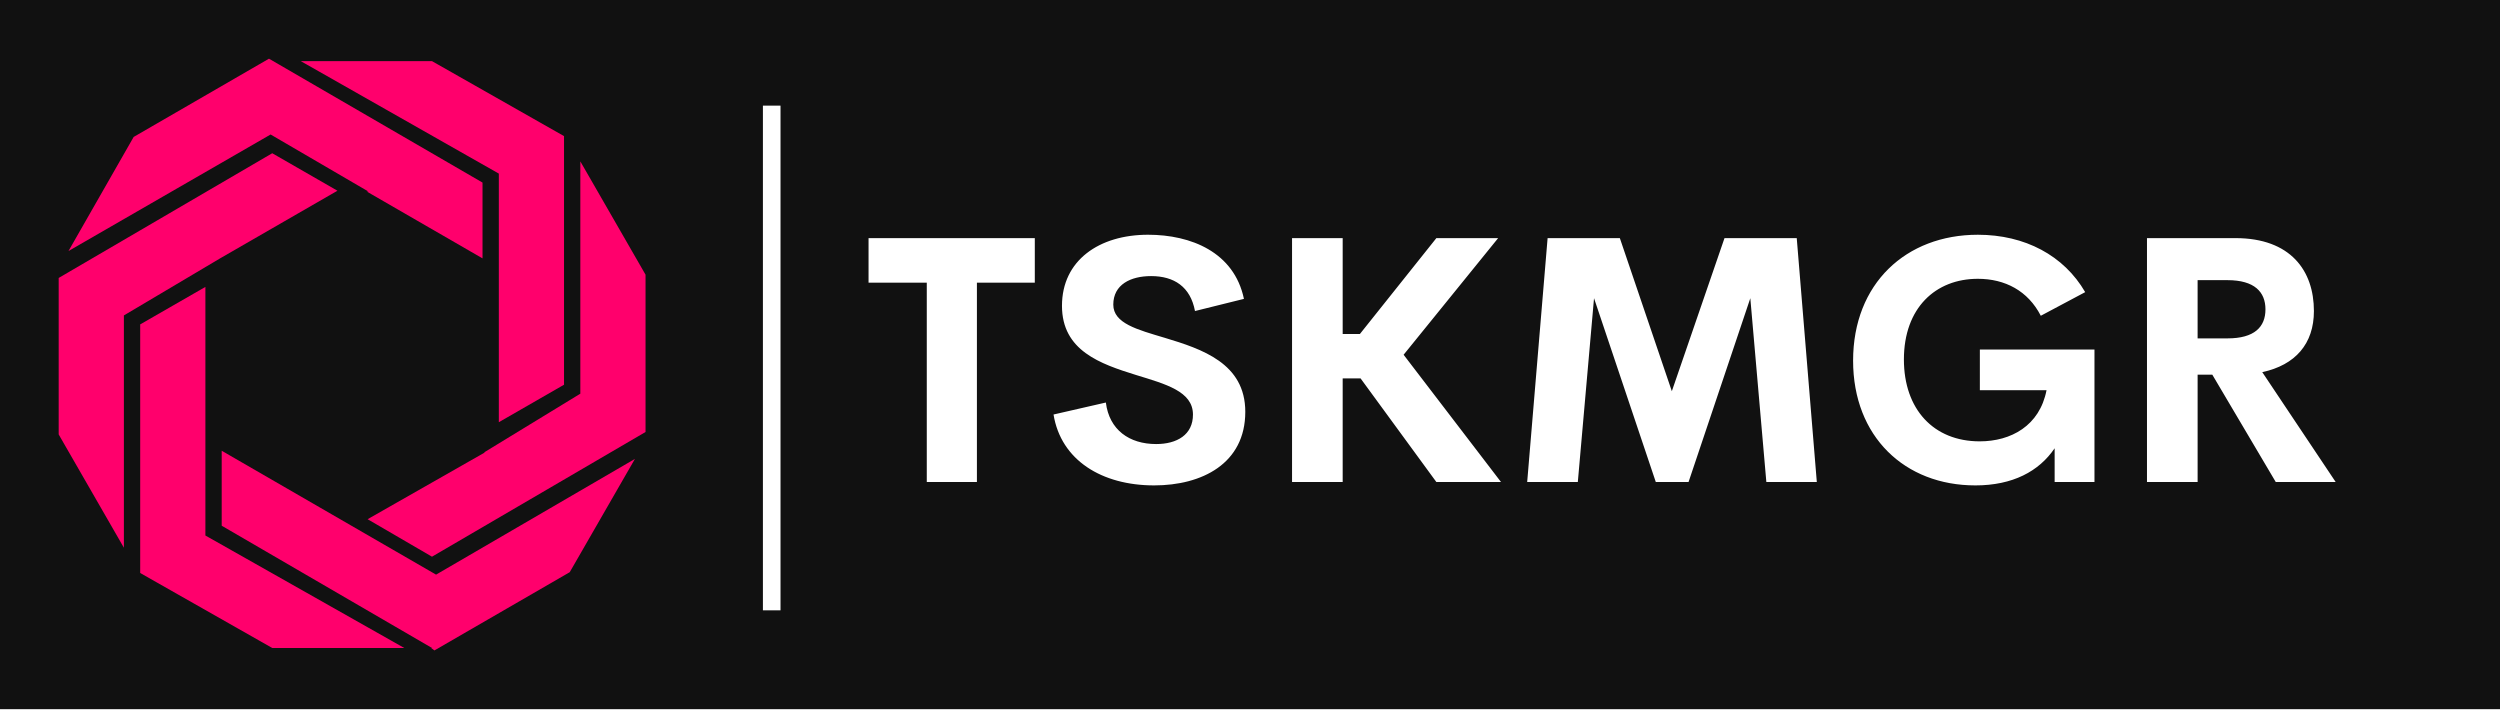
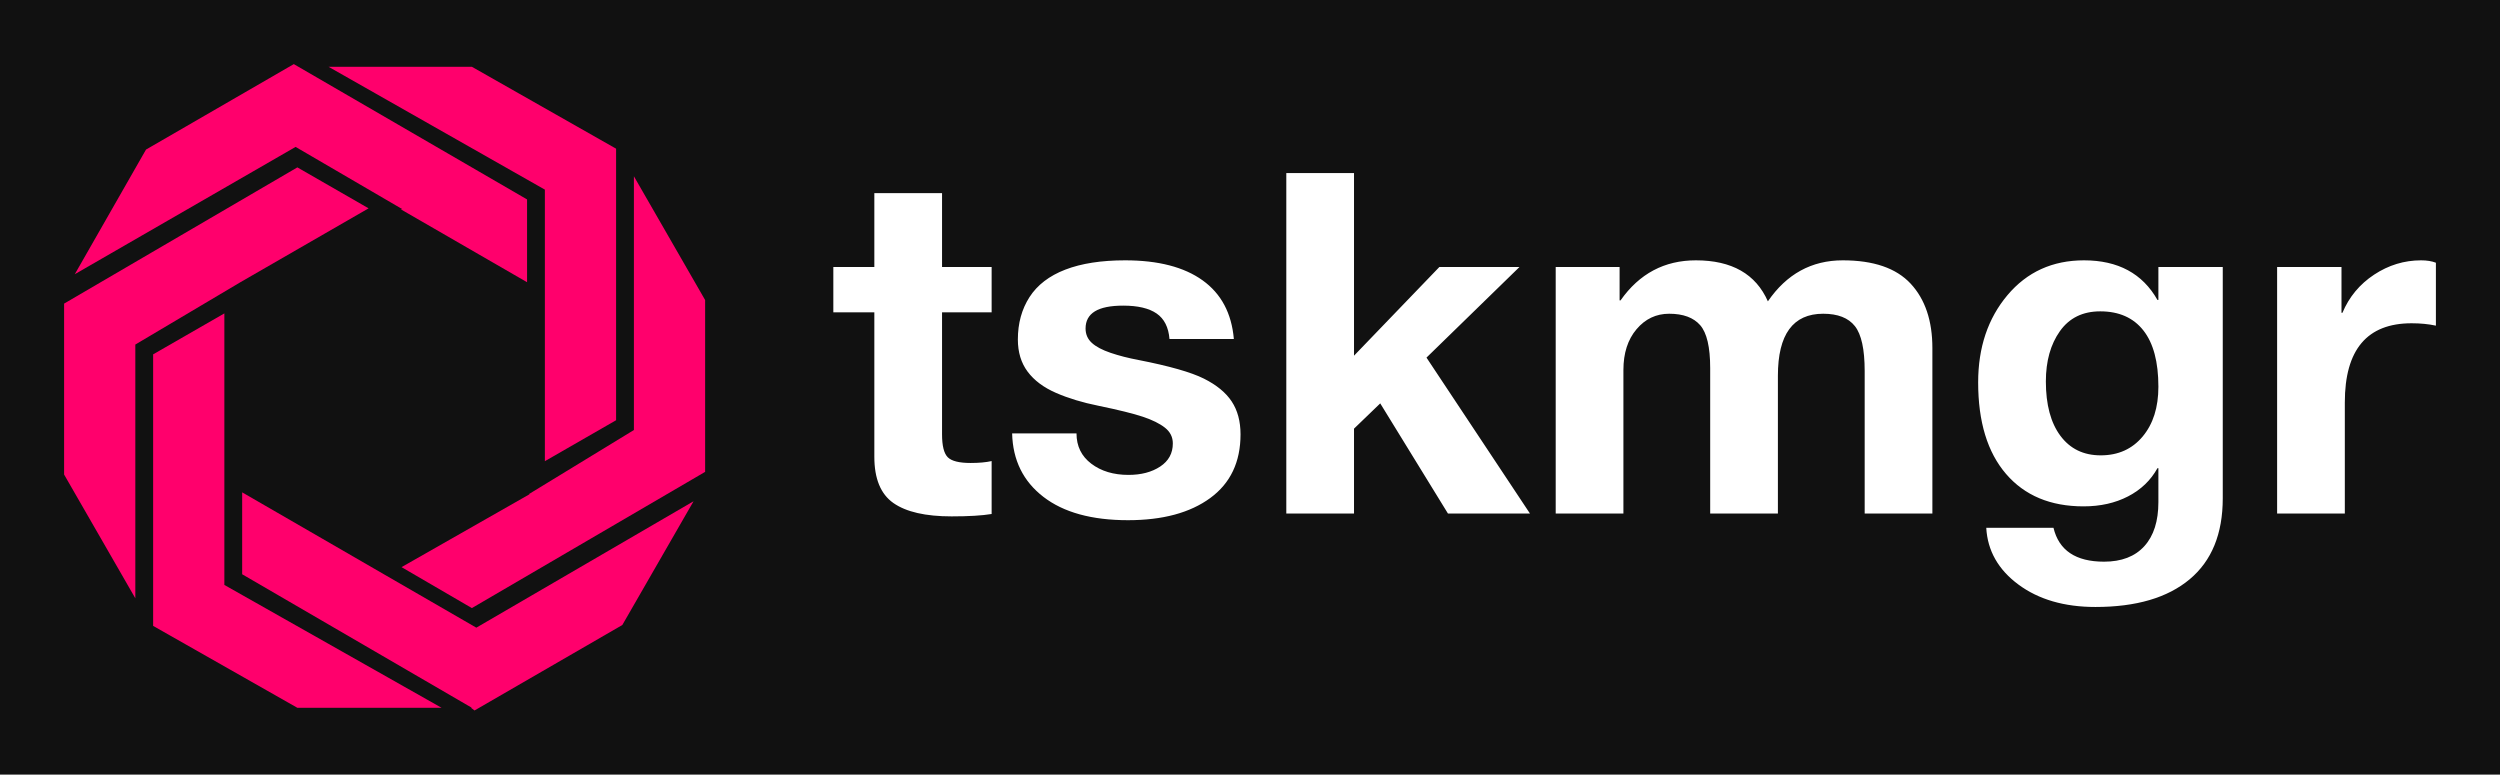
- <svg xmlns="http://www.w3.org/2000/svg" version="1.1" width="3147.783" height="892.857" viewBox="0 0 3147.783 892.857">
-   <rect fill="#111111" width="3147.783" height="892.857" />
-   <g transform="scale(7.389163) translate(10, 10)">
-     <defs id="SvgjsDefs1167" />
-     <g id="SvgjsG1168" featureKey="symbolFeature-0" transform="matrix(1.388889,0,0,1.388889,-12.5,-12.08333)" fill="#ff006c">
+ <svg xmlns="http://www.w3.org/2000/svg" version="1.1" width="3162.162" height="979.73" viewBox="0 0 3162.162 979.73">
+   <rect fill="#111111" width="3162.162" height="979.73" />
+   <g transform="scale(8.108108) translate(10, 10)">
+     <defs id="SvgjsDefs1137" />
+     <g id="SvgjsG1138" featureKey="symbolFeature-0" transform="matrix(1.388889,0,0,1.388889,-12.5,-12.08333)" fill="#ff006c">
      <polygon points="71,48.7 71,18.2 54.8,9 38.7,9 63,22.8 63,36.7 63,53.3 " />
      <polygon points="29,66 54.8,81 54.7,81 55.1,81.3 71.7,71.7 79.7,57.8 55.3,72 29,56.8 " />
      <polygon points="61.2,57 61.3,57 46.9,65.2 54.8,69.8 81,54.5 81,35.2 73,21.3 73,49.8 " />
      <polygon points="61,23.9 34.8,8.7 18.2,18.3 10.2,32.3 35,18 47,25 46.8,25 61,33.2 " />
      <polygon points="35.2,20.3 9,35.6 9,54.8 17,68.7 17,40.2 28.8,33.2 28.8,33.2 43.2,24.9 " />
      <polygon points="19,41.3 19,71.8 35.2,81 51.4,81 27,67.2 27,53.3 27,36.7 " />
    </g>
-     <g id="SvgjsG1169" featureKey="textGroupContainer" transform="matrix(1,0,0,1,405,8)" fill="#ffffff">
-       <rect y="0" height="1" width="1" opacity="0" />
-       <rect y="0" x="-285" width="3" height="86" />
-     </g>
-     <g id="SvgjsG1170" featureKey="nameFeature-0" transform="matrix(1.472624,0,0,1.472624,136.8488,13.23177)" fill="#ffffff">
-       <path d="M20.02 11.777 l0 5.156 l-6.699 0 l0 23.066 l-5.801 0 l0 -23.066 l-6.738 0 l0 -5.156 l19.238 0 z M33.828 40.391 c-6.055 0 -10.781 -2.91 -11.641 -8.203 l6.055 -1.387 c0.391 3.164 2.715 4.805 5.82 4.805 c2.383 0 4.277 -1.055 4.258 -3.438 c-0.02 -2.656 -3.144 -3.496 -6.582 -4.551 c-4.141 -1.289 -8.574 -2.812 -8.574 -8.008 c0 -5.254 4.297 -8.223 9.961 -8.223 c4.961 0 9.961 2.012 11.094 7.422 l-5.664 1.406 c-0.527 -2.812 -2.422 -4.043 -5.078 -4.043 c-2.363 0 -4.375 0.977 -4.375 3.301 c0 2.168 2.773 2.891 5.977 3.848 c4.258 1.289 9.297 2.93 9.297 8.555 c0 5.996 -5.019 8.516 -10.547 8.516 z M66.485 40 l-8.77 -11.992 l-2.07 0 l0 11.992 l-5.859 0 l0 -28.223 l5.859 0 l0 11.094 l1.992 0 l8.848 -11.094 l7.148 0 l-10.938 13.496 l11.27 14.727 l-7.481 0 z M110.508 40 l-5.84 0 l-1.855 -21.27 l-7.148 21.27 l-3.789 0 l-7.148 -21.27 l-1.875 21.27 l-5.859 0 l2.363 -28.223 l8.359 0 l6.016 17.715 l6.094 -17.715 l8.359 0 z M128.847 40.391 c-8.145 0 -14.141 -5.625 -14.141 -14.434 c0 -8.926 6.133 -14.57 14.434 -14.57 c5.449 0 9.961 2.402 12.422 6.641 l-5.137 2.734 c-1.484 -2.891 -4.141 -4.277 -7.285 -4.277 c-4.883 0 -8.555 3.359 -8.555 9.336 c0 5.762 3.438 9.473 8.77 9.473 c3.613 0 6.934 -1.797 7.734 -5.918 l-7.715 0 l0 -4.707 l13.262 0 l0 15.332 l-4.609 0 l0 -3.906 c-1.816 2.676 -4.863 4.297 -9.18 4.297 z M163.614 40 l-7.344 -12.422 l-1.699 0 l0 12.422 l-5.859 0 l0 -28.223 l10.234 0 c6.387 0 9.082 3.769 9.082 8.438 c0 3.789 -2.148 6.25 -5.977 7.07 l8.496 12.715 l-6.934 0 z M154.57 16.641 l0 6.738 l3.457 0 c3.125 0 4.394 -1.328 4.394 -3.359 c0 -2.012 -1.27 -3.379 -4.394 -3.379 l-3.457 0 z" />
+     <g id="SvgjsG1139" featureKey="nameFeature-0" transform="matrix(1.859566,0,0,1.859566,119.5536,-4.273434)" fill="#ffffff">
+       <path d="M9.36 13.12 l0 6.2 l4.16 0 l0 3.8 l-4.16 0 l0 10.24 c0 0.96 0.16 1.6 0.48 1.92 s0.96 0.48 1.92 0.48 c0.693 0 1.28 -0.053 1.76 -0.16 l0 4.44 c-0.8 0.133 -1.92 0.2 -3.36 0.2 c-2.187 0 -3.813 -0.373 -4.88 -1.12 s-1.6 -2.04 -1.6 -3.88 l0 -12.12 l-3.44 0 l0 -3.8 l3.44 0 l0 -6.2 l5.68 0 z M24.72 18.76 c2.773 0 4.94 0.56 6.5 1.68 s2.433 2.76 2.62 4.92 l-5.4 0 c-0.08 -0.987 -0.44 -1.7 -1.08 -2.14 s-1.573 -0.66 -2.8 -0.66 c-1.067 0 -1.86 0.16 -2.38 0.48 s-0.78 0.8 -0.78 1.44 c0 0.48 0.173 0.88 0.52 1.2 s0.873 0.6 1.58 0.84 s1.487 0.44 2.34 0.6 c2.587 0.507 4.413 1.027 5.48 1.56 s1.847 1.173 2.34 1.92 s0.74 1.667 0.74 2.76 c0 2.32 -0.847 4.1 -2.54 5.34 s-3.993 1.86 -6.9 1.86 c-3.04 0 -5.407 -0.653 -7.1 -1.96 s-2.567 -3.08 -2.62 -5.32 l5.4 0 c0 1.067 0.413 1.913 1.24 2.54 s1.867 0.94 3.12 0.94 c1.067 0 1.953 -0.233 2.66 -0.7 s1.06 -1.113 1.06 -1.94 c0 -0.533 -0.22 -0.973 -0.66 -1.32 s-1.06 -0.653 -1.86 -0.92 s-2.04 -0.573 -3.72 -0.92 c-1.333 -0.267 -2.52 -0.627 -3.56 -1.08 s-1.833 -1.047 -2.38 -1.78 s-0.82 -1.633 -0.82 -2.7 c0 -1.36 0.327 -2.547 0.98 -3.56 s1.653 -1.78 3 -2.3 s3.02 -0.78 5.02 -0.78 z M43.92 11.44 l0 15.32 l7.16 -7.44 l6.72 0 l-7.8 7.6 l8.68 13.08 l-6.88 0 l-5.68 -9.24 l-2.2 2.12 l0 7.12 l-5.68 0 l0 -28.56 l5.68 0 z M72.6 18.76 c3.013 0 5.027 1.147 6.04 3.44 c1.573 -2.293 3.667 -3.44 6.28 -3.44 c2.587 0 4.487 0.653 5.7 1.96 s1.82 3.107 1.82 5.4 l0 13.88 l-5.68 0 l0 -11.96 c0 -1.813 -0.273 -3.067 -0.82 -3.76 s-1.433 -1.04 -2.66 -1.04 c-2.533 0 -3.8 1.733 -3.8 5.2 l0 11.56 l-5.68 0 l0 -12.2 c0 -1.76 -0.28 -2.96 -0.84 -3.6 s-1.427 -0.96 -2.6 -0.96 c-1.093 0 -2.007 0.433 -2.74 1.3 s-1.1 2.007 -1.1 3.42 l0 12.04 l-5.68 0 l0 -20.68 l5.36 0 l0 2.8 l0.08 0 c1.573 -2.24 3.68 -3.36 6.32 -3.36 z M105.16 18.76 c2.853 0 4.907 1.107 6.16 3.32 l0.08 0 l0 -2.76 l5.4 0 l0 19.4 c0 2.987 -0.927 5.253 -2.78 6.8 s-4.487 2.32 -7.9 2.32 c-2.613 0 -4.767 -0.627 -6.46 -1.88 s-2.593 -2.84 -2.7 -4.76 l5.64 0 c0.453 1.893 1.867 2.84 4.24 2.84 c1.467 0 2.593 -0.433 3.38 -1.3 s1.18 -2.1 1.18 -3.7 l0 -2.84 l-0.08 0 c-0.56 1.013 -1.38 1.8 -2.46 2.36 s-2.327 0.84 -3.74 0.84 c-2.773 0 -4.94 -0.907 -6.5 -2.72 s-2.34 -4.373 -2.34 -7.68 c0 -2.933 0.82 -5.373 2.46 -7.32 s3.78 -2.92 6.42 -2.92 z M101.96 28.92 c0 1.947 0.407 3.467 1.22 4.56 s1.94 1.64 3.38 1.64 c1.467 0 2.64 -0.527 3.52 -1.58 s1.32 -2.447 1.32 -4.18 c0 -2.08 -0.42 -3.653 -1.26 -4.72 s-2.047 -1.6 -3.62 -1.6 c-1.467 0 -2.593 0.553 -3.38 1.66 s-1.18 2.513 -1.18 4.22 z M133.44 18.76 c0.48 0 0.893 0.067 1.24 0.2 l0 5.28 c-0.613 -0.133 -1.293 -0.2 -2.04 -0.2 c-3.733 0 -5.6 2.213 -5.6 6.64 l0 9.32 l-5.68 0 l0 -20.68 l5.4 0 l0 3.84 l0.08 0 c0.56 -1.333 1.447 -2.4 2.66 -3.2 s2.527 -1.2 3.94 -1.2 z" />
    </g>
  </g>
</svg>
